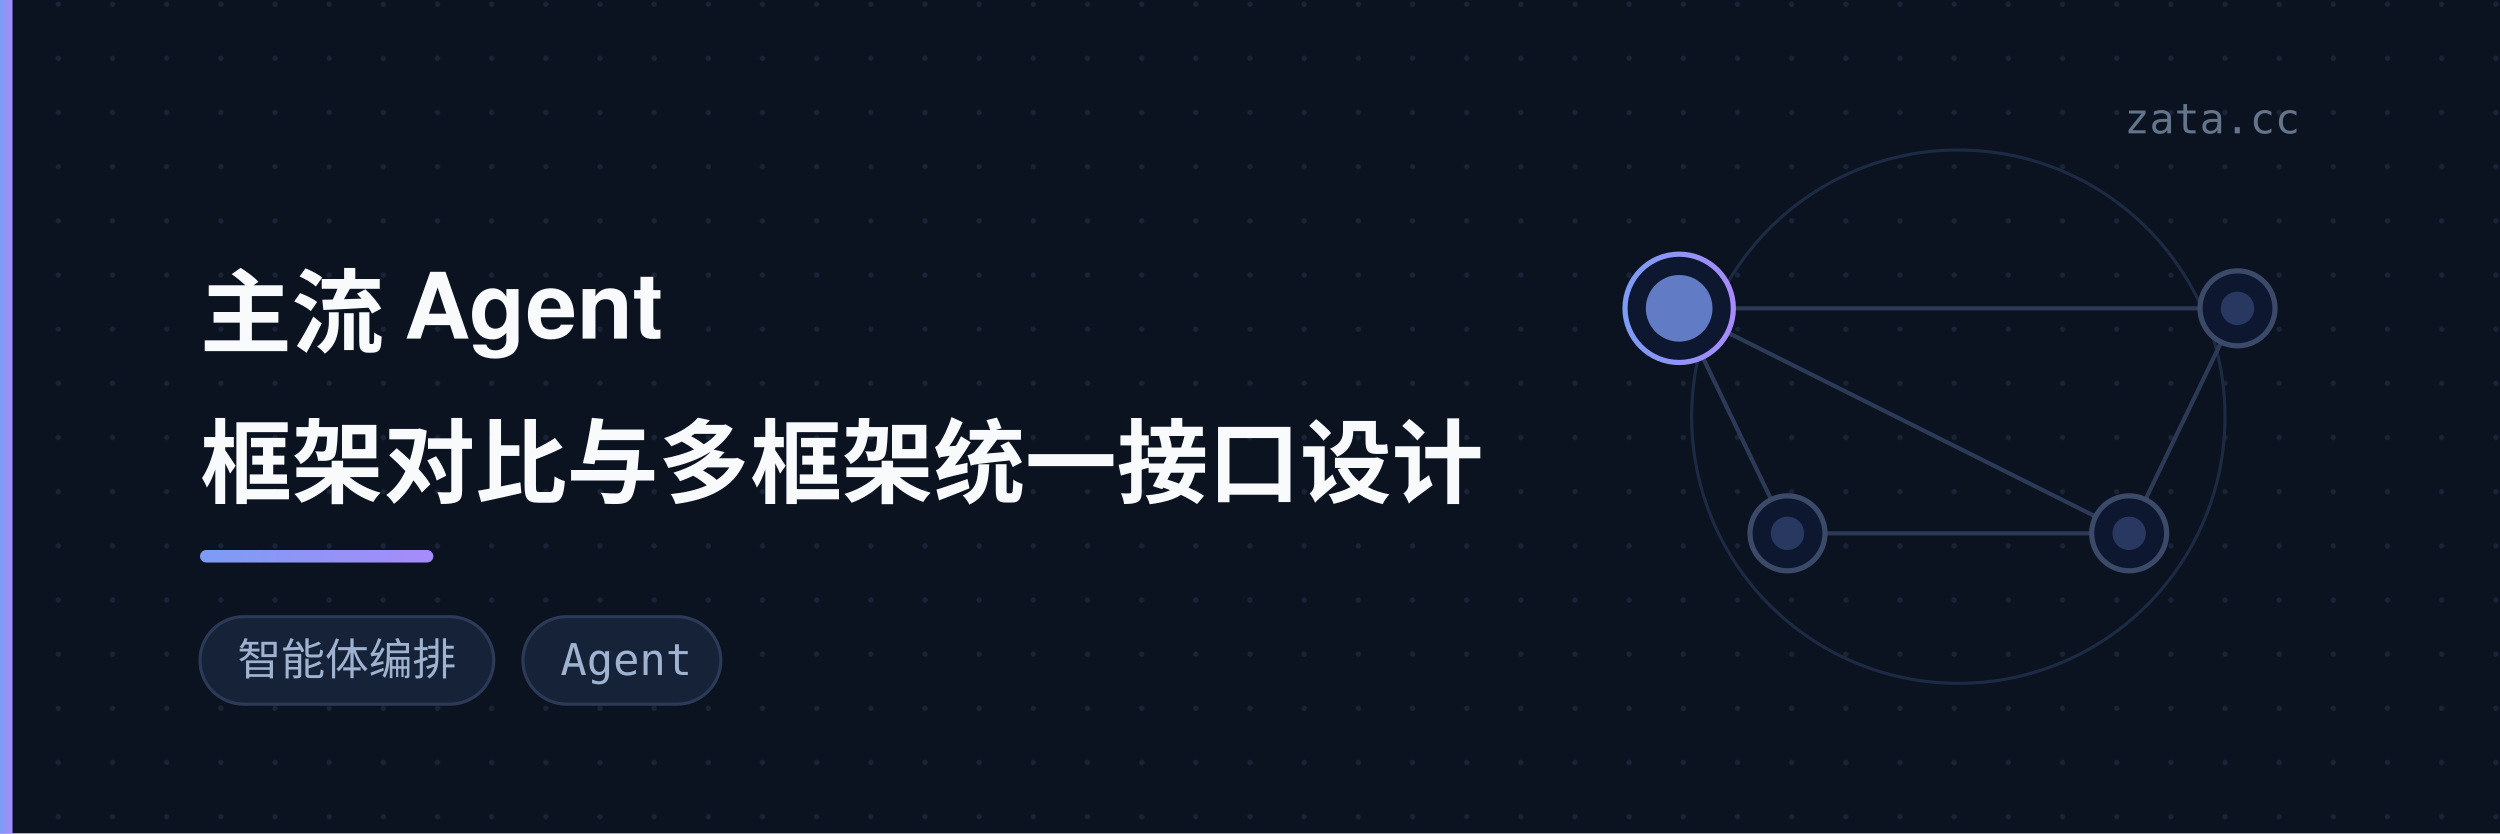
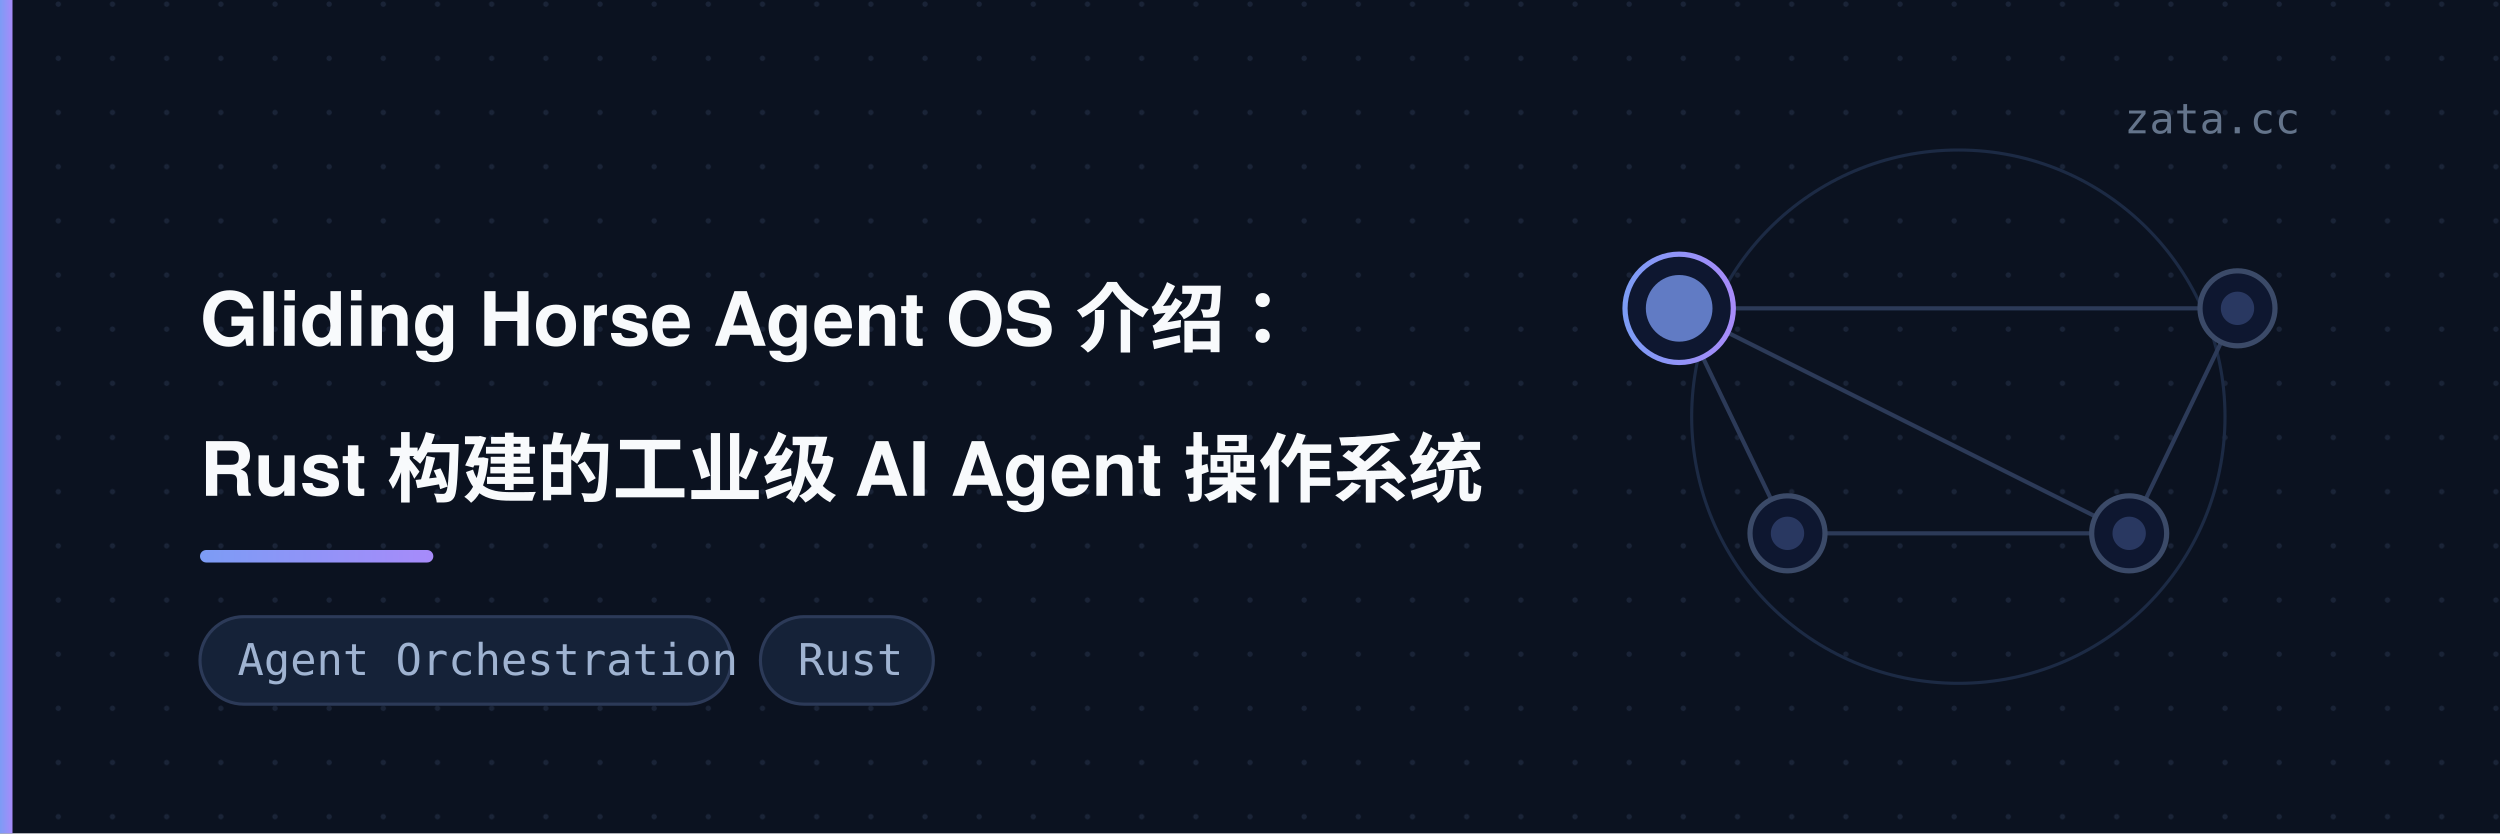
- <svg xmlns="http://www.w3.org/2000/svg" width="1200" height="400" viewBox="0 0 1200 400" role="img" aria-label="主流 Agent 框架对比与多框架统一接口设计">
+ <svg xmlns="http://www.w3.org/2000/svg" width="1200" height="400" viewBox="0 0 1200 400" role="img" aria-label="Gliding Horse Agent OS 介绍：Rust 构建的工业级 AI Agent 操作系统">
  <defs>
    <linearGradient id="accent" x1="0%" y1="0%" x2="100%" y2="0%">
      <stop offset="0%" stop-color="#7C9CF5" />
      <stop offset="100%" stop-color="#A78BFA" />
    </linearGradient>
    <pattern id="dots" width="26" height="26" patternUnits="userSpaceOnUse">
      <circle cx="2" cy="2" r="1.3" fill="#26324a" />
    </pattern>
  </defs>
  <rect width="1200" height="400" fill="#0B1220" />
  <rect width="1200" height="400" fill="url(#dots)" opacity="0.55" />
  <rect x="0" y="0" width="6" height="400" fill="url(#accent)" />
  <text x="1104" y="64" text-anchor="end" font-family="ui-monospace,'SF Mono',Menlo,monospace" font-size="20" fill="#64748B">zata.cc</text>
  <circle cx="940" cy="200" r="128" fill="none" stroke="#1c2a44" stroke-width="1.5" />
  <line x1="806" y1="148" x2="1074" y2="148" stroke="#2c3a58" stroke-width="2" />
  <line x1="806" y1="148" x2="858" y2="256" stroke="#2c3a58" stroke-width="2" />
  <line x1="1074" y1="148" x2="1022" y2="256" stroke="#2c3a58" stroke-width="2" />
  <line x1="858" y1="256" x2="1022" y2="256" stroke="#2c3a58" stroke-width="2" />
  <line x1="806" y1="148" x2="1022" y2="256" stroke="#2c3a58" stroke-width="2" />
  <circle cx="806" cy="148" r="26" fill="#0e1730" stroke="url(#accent)" stroke-width="2.5" />
  <circle cx="806" cy="148" r="16" fill="#7C9CF5" opacity="0.75" />
  <circle cx="1074" cy="148" r="18" fill="#0e1730" stroke="#3b4a68" stroke-width="2.5" />
  <circle cx="1074" cy="148" r="8" fill="#7C9CF5" opacity="0.25" />
  <circle cx="858" cy="256" r="18" fill="#0e1730" stroke="#3b4a68" stroke-width="2.5" />
  <circle cx="858" cy="256" r="8" fill="#7C9CF5" opacity="0.25" />
  <circle cx="1022" cy="256" r="18" fill="#0e1730" stroke="#3b4a68" stroke-width="2.5" />
  <circle cx="1022" cy="256" r="8" fill="#7C9CF5" opacity="0.25" />
-   <text x="96" y="166" font-family="'PingFang SC','Noto Sans SC','Helvetica Neue',sans-serif" font-size="44" font-weight="700" fill="#F8FAFC">主流 Agent</text>
-   <text x="96" y="238" font-family="'PingFang SC','Noto Sans SC','Helvetica Neue',sans-serif" font-size="44" font-weight="700" fill="#F8FAFC">框架对比与多框架统一接口设计</text>
+   <text x="96" y="166" font-family="'PingFang SC','Noto Sans SC','Helvetica Neue',sans-serif" font-size="36" font-weight="700" fill="#F8FAFC">Gliding Horse Agent OS 介绍：</text>
+   <text x="96" y="238" font-family="'PingFang SC','Noto Sans SC','Helvetica Neue',sans-serif" font-size="36" font-weight="700" fill="#F8FAFC">Rust 构建的工业级 AI Agent 操作系统</text>
  <rect x="96" y="264" width="112" height="6" rx="3" fill="url(#accent)" />
-   <rect x="96" y="296" width="141" height="42" rx="21" fill="#152238" stroke="#2c3a58" stroke-width="1.5" />
-   <text x="114" y="324" font-family="ui-monospace,'SF Mono',Menlo,monospace" font-size="21" fill="#9FB3D1">智能体编排</text>
-   <rect x="251" y="296" width="95" height="42" rx="21" fill="#152238" stroke="#2c3a58" stroke-width="1.5" />
-   <text x="269" y="324" font-family="ui-monospace,'SF Mono',Menlo,monospace" font-size="21" fill="#9FB3D1">Agent</text>
+   <rect x="96" y="296" width="255" height="42" rx="21" fill="#152238" stroke="#2c3a58" stroke-width="1.5" />
+   <text x="114" y="324" font-family="ui-monospace,'SF Mono',Menlo,monospace" font-size="21" fill="#9FB3D1">Agent Orchestration</text>
+   <rect x="365" y="296" width="83" height="42" rx="21" fill="#152238" stroke="#2c3a58" stroke-width="1.5" />
+   <text x="383" y="324" font-family="ui-monospace,'SF Mono',Menlo,monospace" font-size="21" fill="#9FB3D1">Rust</text>
</svg>
